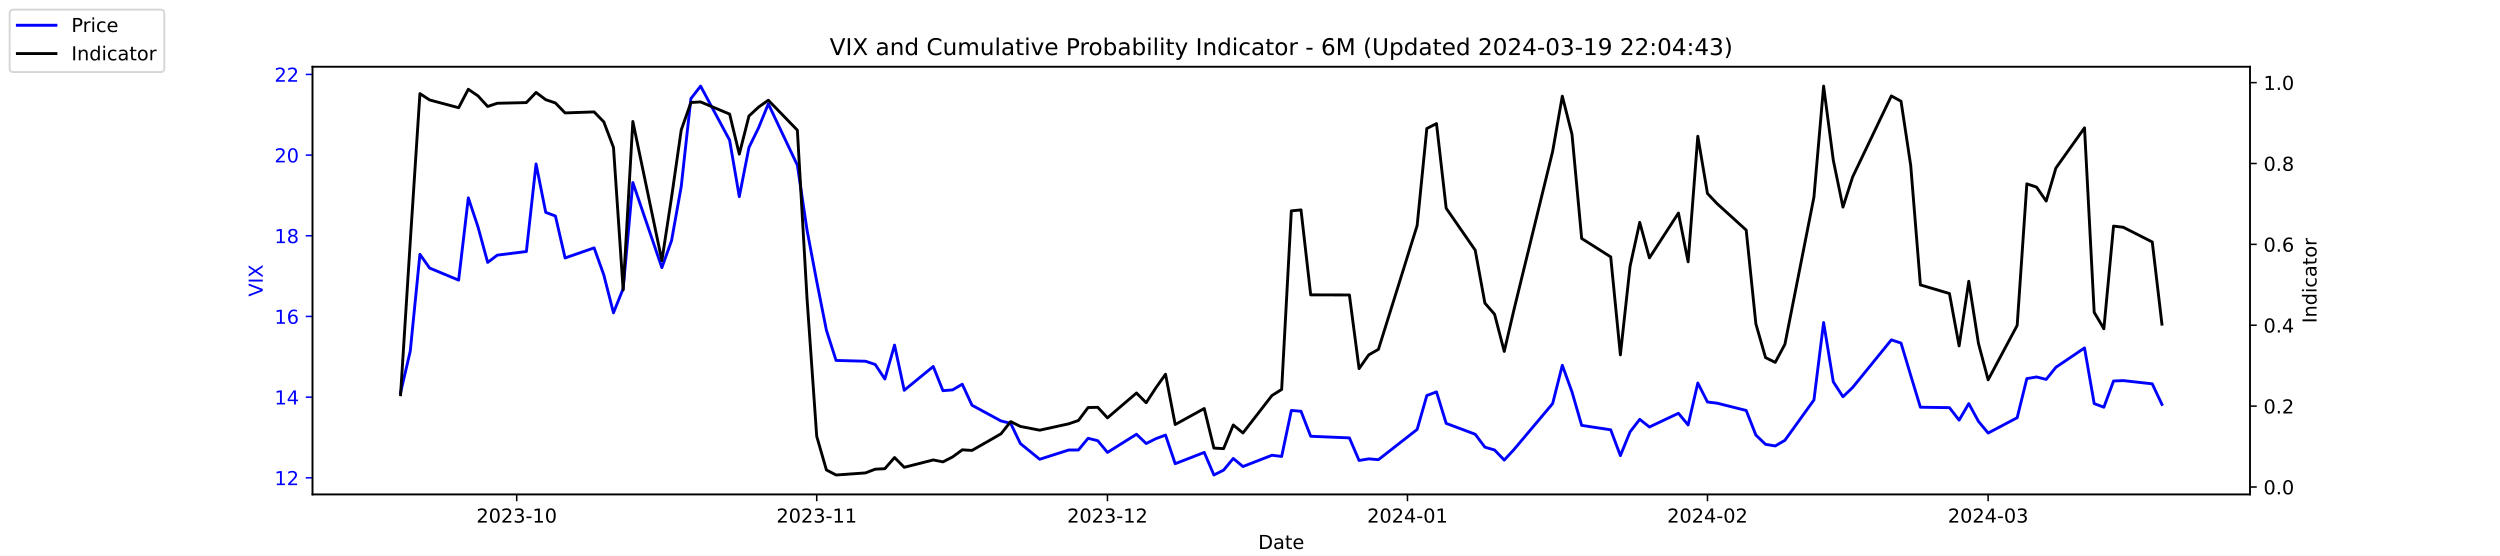
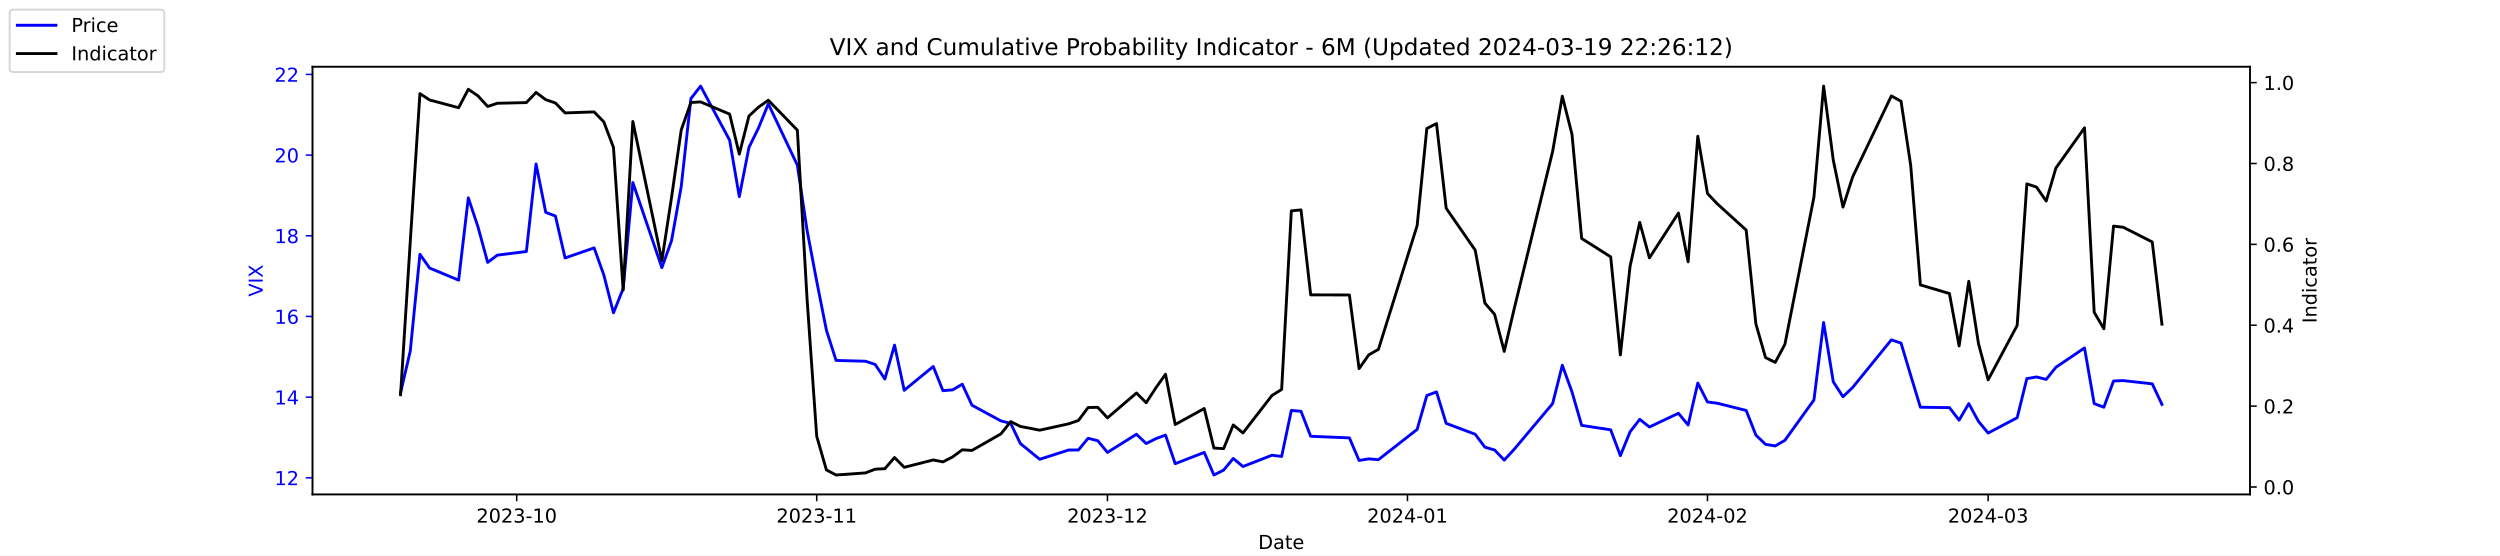
<svg xmlns="http://www.w3.org/2000/svg" xmlns:xlink="http://www.w3.org/1999/xlink" width="1296pt" height="288pt" viewBox="0 0 1296 288" version="1.1">
  <defs>
    <style type="text/css">*{stroke-linejoin: round; stroke-linecap: butt}</style>
  </defs>
  <g id="figure_1">
    <g id="patch_1">
      <path d="M 0 288  L 1296 288  L 1296 0  L 0 0  z " style="fill: #ffffff" />
    </g>
    <g id="axes_1">
      <g id="patch_2">
        <path d="M 162 256.32  L 1166.4 256.32  L 1166.4 34.56  L 162 34.56  z " style="fill: #ffffff" />
      </g>
      <g id="matplotlib.axis_1">
        <g id="xtick_1">
          <g id="line2d_1">
            <defs>
-               <path id="me8212ac6a0" d="M 0 0  L 0 3.5  " style="stroke: #000000; stroke-width: 0.8" />
+               <path id="me16d501b74" d="M 0 0  L 0 3.5  " style="stroke: #000000; stroke-width: 0.8" />
            </defs>
            <g>
-               <use xlink:href="#me8212ac6a0" x="267.858" y="256.32" style="stroke: #000000; stroke-width: 0.8" />
+               <use xlink:href="#me16d501b74" x="267.858" y="256.32" style="stroke: #000000; stroke-width: 0.8" />
            </g>
          </g>
          <g id="text_1">
            <g transform="translate(246.9669 270.9184) scale(0.1 -0.1)">
              <defs>
                <path id="DejaVuSans-32" d="M 1228 531  L 3431 531  L 3431 0  L 469 0  L 469 531  Q 828 903 1448 1529  Q 2069 2156 2228 2338  Q 2531 2678 2651 2914  Q 2772 3150 2772 3378  Q 2772 3750 2511 3984  Q 2250 4219 1831 4219  Q 1534 4219 1204 4116  Q 875 4013 500 3803  L 500 4441  Q 881 4594 1212 4672  Q 1544 4750 1819 4750  Q 2544 4750 2975 4387  Q 3406 4025 3406 3419  Q 3406 3131 3298 2873  Q 3191 2616 2906 2266  Q 2828 2175 2409 1742  Q 1991 1309 1228 531  z " transform="scale(0.015625)" />
                <path id="DejaVuSans-30" d="M 2034 4250  Q 1547 4250 1301 3770  Q 1056 3291 1056 2328  Q 1056 1369 1301 889  Q 1547 409 2034 409  Q 2525 409 2770 889  Q 3016 1369 3016 2328  Q 3016 3291 2770 3770  Q 2525 4250 2034 4250  z M 2034 4750  Q 2819 4750 3233 4129  Q 3647 3509 3647 2328  Q 3647 1150 3233 529  Q 2819 -91 2034 -91  Q 1250 -91 836 529  Q 422 1150 422 2328  Q 422 3509 836 4129  Q 1250 4750 2034 4750  z " transform="scale(0.015625)" />
                <path id="DejaVuSans-33" d="M 2597 2516  Q 3050 2419 3304 2112  Q 3559 1806 3559 1356  Q 3559 666 3084 287  Q 2609 -91 1734 -91  Q 1441 -91 1130 -33  Q 819 25 488 141  L 488 750  Q 750 597 1062 519  Q 1375 441 1716 441  Q 2309 441 2620 675  Q 2931 909 2931 1356  Q 2931 1769 2642 2001  Q 2353 2234 1838 2234  L 1294 2234  L 1294 2753  L 1863 2753  Q 2328 2753 2575 2939  Q 2822 3125 2822 3475  Q 2822 3834 2567 4026  Q 2313 4219 1838 4219  Q 1578 4219 1281 4162  Q 984 4106 628 3988  L 628 4550  Q 988 4650 1302 4700  Q 1616 4750 1894 4750  Q 2613 4750 3031 4423  Q 3450 4097 3450 3541  Q 3450 3153 3228 2886  Q 3006 2619 2597 2516  z " transform="scale(0.015625)" />
                <path id="DejaVuSans-2d" d="M 313 2009  L 1997 2009  L 1997 1497  L 313 1497  L 313 2009  z " transform="scale(0.015625)" />
                <path id="DejaVuSans-31" d="M 794 531  L 1825 531  L 1825 4091  L 703 3866  L 703 4441  L 1819 4666  L 2450 4666  L 2450 531  L 3481 531  L 3481 0  L 794 0  L 794 531  z " transform="scale(0.015625)" />
              </defs>
              <use xlink:href="#DejaVuSans-32" />
              <use xlink:href="#DejaVuSans-30" x="63.623" />
              <use xlink:href="#DejaVuSans-32" x="127.246" />
              <use xlink:href="#DejaVuSans-33" x="190.869" />
              <use xlink:href="#DejaVuSans-2d" x="254.492" />
              <use xlink:href="#DejaVuSans-31" x="290.576" />
              <use xlink:href="#DejaVuSans-30" x="354.199" />
            </g>
          </g>
        </g>
        <g id="xtick_2">
          <g id="line2d_2">
            <g>
-               <use xlink:href="#me8212ac6a0" x="423.385" y="256.32" style="stroke: #000000; stroke-width: 0.8" />
+               <use xlink:href="#me16d501b74" x="423.385" y="256.32" style="stroke: #000000; stroke-width: 0.8" />
            </g>
          </g>
          <g id="text_2">
            <g transform="translate(402.4934 270.9184) scale(0.1 -0.1)">
              <use xlink:href="#DejaVuSans-32" />
              <use xlink:href="#DejaVuSans-30" x="63.623" />
              <use xlink:href="#DejaVuSans-32" x="127.246" />
              <use xlink:href="#DejaVuSans-33" x="190.869" />
              <use xlink:href="#DejaVuSans-2d" x="254.492" />
              <use xlink:href="#DejaVuSans-31" x="290.576" />
              <use xlink:href="#DejaVuSans-31" x="354.199" />
            </g>
          </g>
        </g>
        <g id="xtick_3">
          <g id="line2d_3">
            <g>
-               <use xlink:href="#me8212ac6a0" x="574.103" y="256.32" style="stroke: #000000; stroke-width: 0.8" />
+               <use xlink:href="#me16d501b74" x="574.103" y="256.32" style="stroke: #000000; stroke-width: 0.8" />
            </g>
          </g>
          <g id="text_3">
            <g transform="translate(553.2119 270.9184) scale(0.1 -0.1)">
              <use xlink:href="#DejaVuSans-32" />
              <use xlink:href="#DejaVuSans-30" x="63.623" />
              <use xlink:href="#DejaVuSans-32" x="127.246" />
              <use xlink:href="#DejaVuSans-33" x="190.869" />
              <use xlink:href="#DejaVuSans-2d" x="254.492" />
              <use xlink:href="#DejaVuSans-31" x="290.576" />
              <use xlink:href="#DejaVuSans-32" x="354.199" />
            </g>
          </g>
        </g>
        <g id="xtick_4">
          <g id="line2d_4">
            <g>
-               <use xlink:href="#me8212ac6a0" x="729.63" y="256.32" style="stroke: #000000; stroke-width: 0.8" />
+               <use xlink:href="#me16d501b74" x="729.63" y="256.32" style="stroke: #000000; stroke-width: 0.8" />
            </g>
          </g>
          <g id="text_4">
            <g transform="translate(708.7384 270.9184) scale(0.1 -0.1)">
              <defs>
                <path id="DejaVuSans-34" d="M 2419 4116  L 825 1625  L 2419 1625  L 2419 4116  z M 2253 4666  L 3047 4666  L 3047 1625  L 3713 1625  L 3713 1100  L 3047 1100  L 3047 0  L 2419 0  L 2419 1100  L 313 1100  L 313 1709  L 2253 4666  z " transform="scale(0.015625)" />
              </defs>
              <use xlink:href="#DejaVuSans-32" />
              <use xlink:href="#DejaVuSans-30" x="63.623" />
              <use xlink:href="#DejaVuSans-32" x="127.246" />
              <use xlink:href="#DejaVuSans-34" x="190.869" />
              <use xlink:href="#DejaVuSans-2d" x="254.492" />
              <use xlink:href="#DejaVuSans-30" x="290.576" />
              <use xlink:href="#DejaVuSans-31" x="354.199" />
            </g>
          </g>
        </g>
        <g id="xtick_5">
          <g id="line2d_5">
            <g>
-               <use xlink:href="#me8212ac6a0" x="885.156" y="256.32" style="stroke: #000000; stroke-width: 0.8" />
+               <use xlink:href="#me16d501b74" x="885.156" y="256.32" style="stroke: #000000; stroke-width: 0.8" />
            </g>
          </g>
          <g id="text_5">
            <g transform="translate(864.2649 270.9184) scale(0.1 -0.1)">
              <use xlink:href="#DejaVuSans-32" />
              <use xlink:href="#DejaVuSans-30" x="63.623" />
              <use xlink:href="#DejaVuSans-32" x="127.246" />
              <use xlink:href="#DejaVuSans-34" x="190.869" />
              <use xlink:href="#DejaVuSans-2d" x="254.492" />
              <use xlink:href="#DejaVuSans-30" x="290.576" />
              <use xlink:href="#DejaVuSans-32" x="354.199" />
            </g>
          </g>
        </g>
        <g id="xtick_6">
          <g id="line2d_6">
            <g>
-               <use xlink:href="#me8212ac6a0" x="1030.649" y="256.32" style="stroke: #000000; stroke-width: 0.8" />
+               <use xlink:href="#me16d501b74" x="1030.649" y="256.32" style="stroke: #000000; stroke-width: 0.8" />
            </g>
          </g>
          <g id="text_6">
            <g transform="translate(1009.757 270.9184) scale(0.1 -0.1)">
              <use xlink:href="#DejaVuSans-32" />
              <use xlink:href="#DejaVuSans-30" x="63.623" />
              <use xlink:href="#DejaVuSans-32" x="127.246" />
              <use xlink:href="#DejaVuSans-34" x="190.869" />
              <use xlink:href="#DejaVuSans-2d" x="254.492" />
              <use xlink:href="#DejaVuSans-30" x="290.576" />
              <use xlink:href="#DejaVuSans-33" x="354.199" />
            </g>
          </g>
        </g>
        <g id="text_7">
          <g transform="translate(652.2492 284.5966) scale(0.1 -0.1)">
            <defs>
              <path id="DejaVuSans-44" d="M 1259 4147  L 1259 519  L 2022 519  Q 2988 519 3436 956  Q 3884 1394 3884 2338  Q 3884 3275 3436 3711  Q 2988 4147 2022 4147  L 1259 4147  z M 628 4666  L 1925 4666  Q 3281 4666 3915 4102  Q 4550 3538 4550 2338  Q 4550 1131 3912 565  Q 3275 0 1925 0  L 628 0  L 628 4666  z " transform="scale(0.015625)" />
              <path id="DejaVuSans-61" d="M 2194 1759  Q 1497 1759 1228 1600  Q 959 1441 959 1056  Q 959 750 1161 570  Q 1363 391 1709 391  Q 2188 391 2477 730  Q 2766 1069 2766 1631  L 2766 1759  L 2194 1759  z M 3341 1997  L 3341 0  L 2766 0  L 2766 531  Q 2569 213 2275 61  Q 1981 -91 1556 -91  Q 1019 -91 701 211  Q 384 513 384 1019  Q 384 1609 779 1909  Q 1175 2209 1959 2209  L 2766 2209  L 2766 2266  Q 2766 2663 2505 2880  Q 2244 3097 1772 3097  Q 1472 3097 1187 3025  Q 903 2953 641 2809  L 641 3341  Q 956 3463 1253 3523  Q 1550 3584 1831 3584  Q 2591 3584 2966 3190  Q 3341 2797 3341 1997  z " transform="scale(0.015625)" />
              <path id="DejaVuSans-74" d="M 1172 4494  L 1172 3500  L 2356 3500  L 2356 3053  L 1172 3053  L 1172 1153  Q 1172 725 1289 603  Q 1406 481 1766 481  L 2356 481  L 2356 0  L 1766 0  Q 1100 0 847 248  Q 594 497 594 1153  L 594 3053  L 172 3053  L 172 3500  L 594 3500  L 594 4494  L 1172 4494  z " transform="scale(0.015625)" />
              <path id="DejaVuSans-65" d="M 3597 1894  L 3597 1613  L 953 1613  Q 991 1019 1311 708  Q 1631 397 2203 397  Q 2534 397 2845 478  Q 3156 559 3463 722  L 3463 178  Q 3153 47 2828 -22  Q 2503 -91 2169 -91  Q 1331 -91 842 396  Q 353 884 353 1716  Q 353 2575 817 3079  Q 1281 3584 2069 3584  Q 2775 3584 3186 3129  Q 3597 2675 3597 1894  z M 3022 2063  Q 3016 2534 2758 2815  Q 2500 3097 2075 3097  Q 1594 3097 1305 2825  Q 1016 2553 972 2059  L 3022 2063  z " transform="scale(0.015625)" />
            </defs>
            <use xlink:href="#DejaVuSans-44" />
            <use xlink:href="#DejaVuSans-61" x="77.002" />
            <use xlink:href="#DejaVuSans-74" x="138.281" />
            <use xlink:href="#DejaVuSans-65" x="177.49" />
          </g>
        </g>
      </g>
      <g id="matplotlib.axis_2">
        <g id="ytick_1">
          <g id="line2d_7">
            <defs>
-               <path id="mee3dded780" d="M 0 0  L -3.5 0  " style="stroke: #0000ff; stroke-width: 0.8" />
+               <path id="me3846df8bc" d="M 0 0  L -3.5 0  " style="stroke: #0000ff; stroke-width: 0.8" />
            </defs>
            <g>
-               <use xlink:href="#mee3dded780" x="162" y="247.704" style="fill: #0000ff; stroke: #0000ff; stroke-width: 0.8" />
+               <use xlink:href="#me3846df8bc" x="162" y="247.704" style="fill: #0000ff; stroke: #0000ff; stroke-width: 0.8" />
            </g>
          </g>
          <g id="text_8">
            <g style="fill: #0000ff" transform="translate(142.275 251.5031) scale(0.1 -0.1)">
              <use xlink:href="#DejaVuSans-31" />
              <use xlink:href="#DejaVuSans-32" x="63.623" />
            </g>
          </g>
        </g>
        <g id="ytick_2">
          <g id="line2d_8">
            <g>
-               <use xlink:href="#mee3dded780" x="162" y="205.878" style="fill: #0000ff; stroke: #0000ff; stroke-width: 0.8" />
+               <use xlink:href="#me3846df8bc" x="162" y="205.878" style="fill: #0000ff; stroke: #0000ff; stroke-width: 0.8" />
            </g>
          </g>
          <g id="text_9">
            <g style="fill: #0000ff" transform="translate(142.275 209.6774) scale(0.1 -0.1)">
              <use xlink:href="#DejaVuSans-31" />
              <use xlink:href="#DejaVuSans-34" x="63.623" />
            </g>
          </g>
        </g>
        <g id="ytick_3">
          <g id="line2d_9">
            <g>
-               <use xlink:href="#mee3dded780" x="162" y="164.052" style="fill: #0000ff; stroke: #0000ff; stroke-width: 0.8" />
+               <use xlink:href="#me3846df8bc" x="162" y="164.052" style="fill: #0000ff; stroke: #0000ff; stroke-width: 0.8" />
            </g>
          </g>
          <g id="text_10">
            <g style="fill: #0000ff" transform="translate(142.275 167.8517) scale(0.1 -0.1)">
              <defs>
                <path id="DejaVuSans-36" d="M 2113 2584  Q 1688 2584 1439 2293  Q 1191 2003 1191 1497  Q 1191 994 1439 701  Q 1688 409 2113 409  Q 2538 409 2786 701  Q 3034 994 3034 1497  Q 3034 2003 2786 2293  Q 2538 2584 2113 2584  z M 3366 4563  L 3366 3988  Q 3128 4100 2886 4159  Q 2644 4219 2406 4219  Q 1781 4219 1451 3797  Q 1122 3375 1075 2522  Q 1259 2794 1537 2939  Q 1816 3084 2150 3084  Q 2853 3084 3261 2657  Q 3669 2231 3669 1497  Q 3669 778 3244 343  Q 2819 -91 2113 -91  Q 1303 -91 875 529  Q 447 1150 447 2328  Q 447 3434 972 4092  Q 1497 4750 2381 4750  Q 2619 4750 2861 4703  Q 3103 4656 3366 4563  z " transform="scale(0.015625)" />
              </defs>
              <use xlink:href="#DejaVuSans-31" />
              <use xlink:href="#DejaVuSans-36" x="63.623" />
            </g>
          </g>
        </g>
        <g id="ytick_4">
          <g id="line2d_10">
            <g>
-               <use xlink:href="#mee3dded780" x="162" y="122.227" style="fill: #0000ff; stroke: #0000ff; stroke-width: 0.8" />
+               <use xlink:href="#me3846df8bc" x="162" y="122.227" style="fill: #0000ff; stroke: #0000ff; stroke-width: 0.8" />
            </g>
          </g>
          <g id="text_11">
            <g style="fill: #0000ff" transform="translate(142.275 126.0259) scale(0.1 -0.1)">
              <defs>
                <path id="DejaVuSans-38" d="M 2034 2216  Q 1584 2216 1326 1975  Q 1069 1734 1069 1313  Q 1069 891 1326 650  Q 1584 409 2034 409  Q 2484 409 2743 651  Q 3003 894 3003 1313  Q 3003 1734 2745 1975  Q 2488 2216 2034 2216  z M 1403 2484  Q 997 2584 770 2862  Q 544 3141 544 3541  Q 544 4100 942 4425  Q 1341 4750 2034 4750  Q 2731 4750 3128 4425  Q 3525 4100 3525 3541  Q 3525 3141 3298 2862  Q 3072 2584 2669 2484  Q 3125 2378 3379 2068  Q 3634 1759 3634 1313  Q 3634 634 3220 271  Q 2806 -91 2034 -91  Q 1263 -91 848 271  Q 434 634 434 1313  Q 434 1759 690 2068  Q 947 2378 1403 2484  z M 1172 3481  Q 1172 3119 1398 2916  Q 1625 2713 2034 2713  Q 2441 2713 2670 2916  Q 2900 3119 2900 3481  Q 2900 3844 2670 4047  Q 2441 4250 2034 4250  Q 1625 4250 1398 4047  Q 1172 3844 1172 3481  z " transform="scale(0.015625)" />
              </defs>
              <use xlink:href="#DejaVuSans-31" />
              <use xlink:href="#DejaVuSans-38" x="63.623" />
            </g>
          </g>
        </g>
        <g id="ytick_5">
          <g id="line2d_11">
            <g>
-               <use xlink:href="#mee3dded780" x="162" y="80.401" style="fill: #0000ff; stroke: #0000ff; stroke-width: 0.8" />
+               <use xlink:href="#me3846df8bc" x="162" y="80.401" style="fill: #0000ff; stroke: #0000ff; stroke-width: 0.8" />
            </g>
          </g>
          <g id="text_12">
            <g style="fill: #0000ff" transform="translate(142.275 84.2002) scale(0.1 -0.1)">
              <use xlink:href="#DejaVuSans-32" />
              <use xlink:href="#DejaVuSans-30" x="63.623" />
            </g>
          </g>
        </g>
        <g id="ytick_6">
          <g id="line2d_12">
            <g>
-               <use xlink:href="#mee3dded780" x="162" y="38.575" style="fill: #0000ff; stroke: #0000ff; stroke-width: 0.8" />
+               <use xlink:href="#me3846df8bc" x="162" y="38.575" style="fill: #0000ff; stroke: #0000ff; stroke-width: 0.8" />
            </g>
          </g>
          <g id="text_13">
            <g style="fill: #0000ff" transform="translate(142.275 42.37447) scale(0.1 -0.1)">
              <use xlink:href="#DejaVuSans-32" />
              <use xlink:href="#DejaVuSans-32" x="63.623" />
            </g>
          </g>
        </g>
        <g id="text_14">
          <g style="fill: #0000ff" transform="translate(136.1953 153.7603) rotate(-90) scale(0.1 -0.1)">
            <defs>
              <path id="DejaVuSans-56" d="M 1831 0  L 50 4666  L 709 4666  L 2188 738  L 3669 4666  L 4325 4666  L 2547 0  L 1831 0  z " transform="scale(0.015625)" />
              <path id="DejaVuSans-49" d="M 628 4666  L 1259 4666  L 1259 0  L 628 0  L 628 4666  z " transform="scale(0.015625)" />
              <path id="DejaVuSans-58" d="M 403 4666  L 1081 4666  L 2241 2931  L 3406 4666  L 4084 4666  L 2584 2425  L 4184 0  L 3506 0  L 2194 1984  L 872 0  L 191 0  L 1856 2491  L 403 4666  z " transform="scale(0.015625)" />
            </defs>
            <use xlink:href="#DejaVuSans-56" />
            <use xlink:href="#DejaVuSans-49" x="68.408" />
            <use xlink:href="#DejaVuSans-58" x="97.9" />
          </g>
        </g>
      </g>
      <g id="line2d_13">
-         <path d="M 207.655 203.578  L 212.672 182.037  L 217.689 131.847  L 222.705 138.957  L 237.756 145.231  L 242.773 102.569  L 247.79 117.626  L 252.807 136.029  L 257.824 132.265  L 272.875 130.383  L 277.892 85.002  L 282.909 110.097  L 287.926 111.979  L 292.943 133.729  L 307.994 128.501  L 313.011 142.512  L 318.028 162.17  L 323.045 149.623  L 328.062 94.622  L 343.113 138.748  L 348.13 124.736  L 353.147 96.713  L 358.164 51.123  L 363.181 44.64  L 378.232 72.663  L 383.249 101.941  L 388.266 76.428  L 393.283 66.18  L 398.3 53.842  L 413.351 85.629  L 418.368 119.299  L 423.385 145.858  L 428.402 171.163  L 433.419 186.847  L 448.679 187.266  L 453.696 188.939  L 458.713 196.467  L 463.73 178.901  L 468.747 202.323  L 483.798 189.984  L 488.815 202.532  L 493.832 202.114  L 498.849 199.186  L 503.866 210.061  L 518.917 218.217  L 523.934 219.472  L 528.951 229.928  L 538.984 238.084  L 554.035 233.274  L 559.052 233.274  L 564.069 227.209  L 569.086 228.464  L 574.103 234.529  L 589.154 225.118  L 594.171 229.928  L 599.188 227.418  L 604.205 225.536  L 609.222 240.384  L 624.273 234.529  L 629.29 246.24  L 634.307 243.73  L 639.324 237.666  L 644.341 241.848  L 659.392 235.993  L 664.409 236.62  L 669.426 212.779  L 674.443 213.198  L 679.46 226.164  L 699.528 227  L 704.545 238.711  L 709.562 237.875  L 714.579 238.293  L 734.647 222.608  L 739.664 205.042  L 744.681 203.159  L 749.698 219.472  L 764.749 225.118  L 769.766 231.81  L 774.783 233.274  L 779.8 238.502  L 784.817 233.065  L 804.885 209.224  L 809.902 189.357  L 814.919 203.159  L 819.936 220.517  L 834.986 222.818  L 840.003 236.202  L 845.02 223.863  L 850.037 217.38  L 855.054 221.354  L 870.105 214.243  L 875.122 220.308  L 880.139 198.559  L 885.156 208.388  L 890.173 209.015  L 905.224 212.779  L 910.241 225.536  L 915.258 230.346  L 920.275 231.183  L 925.292 228.255  L 940.343 207.342  L 945.36 167.189  L 950.377 197.931  L 955.394 205.669  L 960.411 200.859  L 980.479 176.182  L 985.496 177.855  L 990.513 194.585  L 995.53 211.106  L 1010.581 211.316  L 1015.598 217.798  L 1020.615 209.224  L 1025.632 218.426  L 1030.649 224.491  L 1045.7 216.544  L 1050.717 196.258  L 1055.734 195.422  L 1060.751 196.677  L 1065.768 190.403  L 1080.61 180.364  L 1085.627 209.224  L 1090.644 211.106  L 1095.661 197.513  L 1100.678 197.304  L 1115.728 198.977  L 1120.745 209.642  " clip-path="url(#p59a1077f06)" style="fill: none; stroke: #0000ff; stroke-width: 1.5; stroke-linecap: square" />
+         <path d="M 207.655 203.578  L 212.672 182.037  L 217.689 131.847  L 222.705 138.957  L 237.756 145.231  L 242.773 102.569  L 247.79 117.626  L 252.807 136.029  L 257.824 132.265  L 272.875 130.383  L 277.892 85.002  L 282.909 110.097  L 287.926 111.979  L 292.943 133.729  L 307.994 128.501  L 313.011 142.512  L 318.028 162.17  L 323.045 149.623  L 328.062 94.622  L 343.113 138.748  L 348.13 124.736  L 353.147 96.713  L 358.164 51.123  L 363.181 44.64  L 378.232 72.663  L 383.249 101.941  L 388.266 76.428  L 393.283 66.18  L 398.3 53.842  L 413.351 85.629  L 418.368 119.299  L 423.385 145.858  L 428.402 171.163  L 433.419 186.847  L 448.679 187.266  L 453.696 188.939  L 458.713 196.467  L 463.73 178.901  L 468.747 202.323  L 483.798 189.984  L 488.815 202.532  L 493.832 202.114  L 498.849 199.186  L 503.866 210.061  L 518.917 218.217  L 523.934 219.472  L 528.951 229.928  L 538.984 238.084  L 554.035 233.274  L 559.052 233.274  L 564.069 227.209  L 569.086 228.464  L 574.103 234.529  L 589.154 225.118  L 594.171 229.928  L 599.188 227.418  L 604.205 225.536  L 609.222 240.384  L 624.273 234.529  L 629.29 246.24  L 634.307 243.73  L 639.324 237.666  L 644.341 241.848  L 659.392 235.993  L 664.409 236.62  L 669.426 212.779  L 674.443 213.198  L 679.46 226.164  L 699.528 227  L 704.545 238.711  L 709.562 237.875  L 714.579 238.293  L 734.647 222.608  L 739.664 205.042  L 744.681 203.159  L 749.698 219.472  L 764.749 225.118  L 769.766 231.81  L 774.783 233.274  L 779.8 238.502  L 784.817 233.065  L 804.885 209.224  L 809.902 189.357  L 814.919 203.159  L 819.936 220.517  L 834.986 222.818  L 840.003 236.202  L 845.02 223.863  L 850.037 217.38  L 855.054 221.354  L 870.105 214.243  L 875.122 220.308  L 880.139 198.559  L 885.156 208.388  L 890.173 209.015  L 905.224 212.779  L 910.241 225.536  L 915.258 230.346  L 920.275 231.183  L 925.292 228.255  L 940.343 207.342  L 945.36 167.189  L 950.377 197.931  L 955.394 205.669  L 960.411 200.859  L 980.479 176.182  L 985.496 177.855  L 990.513 194.585  L 995.53 211.106  L 1010.581 211.316  L 1015.598 217.798  L 1020.615 209.224  L 1025.632 218.426  L 1030.649 224.491  L 1045.7 216.544  L 1050.717 196.258  L 1055.734 195.422  L 1060.751 196.677  L 1065.768 190.403  L 1080.61 180.364  L 1085.627 209.224  L 1090.644 211.106  L 1095.661 197.513  L 1100.678 197.304  L 1115.728 198.977  L 1120.745 209.642  " clip-path="url(#pb78bd0df48)" style="fill: none; stroke: #0000ff; stroke-width: 1.5; stroke-linecap: square" />
      </g>
      <g id="patch_3">
        <path d="M 162 256.32  L 162 34.56  " style="fill: none; stroke: #000000; stroke-width: 0.8; stroke-linejoin: miter; stroke-linecap: square" />
      </g>
      <g id="patch_4">
        <path d="M 1166.4 256.32  L 1166.4 34.56  " style="fill: none; stroke: #000000; stroke-width: 0.8; stroke-linejoin: miter; stroke-linecap: square" />
      </g>
      <g id="patch_5">
        <path d="M 162 256.32  L 1166.4 256.32  " style="fill: none; stroke: #000000; stroke-width: 0.8; stroke-linejoin: miter; stroke-linecap: square" />
      </g>
      <g id="patch_6">
        <path d="M 162 34.56  L 1166.4 34.56  " style="fill: none; stroke: #000000; stroke-width: 0.8; stroke-linejoin: miter; stroke-linecap: square" />
      </g>
    </g>
    <g id="axes_2">
      <g id="matplotlib.axis_3">
        <g id="ytick_7">
          <g id="line2d_14">
            <defs>
-               <path id="m4460fec27b" d="M 0 0  L 3.5 0  " style="stroke: #000000; stroke-width: 0.8" />
+               <path id="m656c4eea8c" d="M 0 0  L 3.5 0  " style="stroke: #000000; stroke-width: 0.8" />
            </defs>
            <g>
-               <use xlink:href="#m4460fec27b" x="1166.4" y="252.461" style="stroke: #000000; stroke-width: 0.8" />
+               <use xlink:href="#m656c4eea8c" x="1166.4" y="252.461" style="stroke: #000000; stroke-width: 0.8" />
            </g>
          </g>
          <g id="text_15">
            <g transform="translate(1173.4 256.2606) scale(0.1 -0.1)">
              <defs>
                <path id="DejaVuSans-2e" d="M 684 794  L 1344 794  L 1344 0  L 684 0  L 684 794  z " transform="scale(0.015625)" />
              </defs>
              <use xlink:href="#DejaVuSans-30" />
              <use xlink:href="#DejaVuSans-2e" x="63.623" />
              <use xlink:href="#DejaVuSans-30" x="95.41" />
            </g>
          </g>
        </g>
        <g id="ytick_8">
          <g id="line2d_15">
            <g>
-               <use xlink:href="#m4460fec27b" x="1166.4" y="210.535" style="stroke: #000000; stroke-width: 0.8" />
+               <use xlink:href="#m656c4eea8c" x="1166.4" y="210.535" style="stroke: #000000; stroke-width: 0.8" />
            </g>
          </g>
          <g id="text_16">
            <g transform="translate(1173.4 214.3337) scale(0.1 -0.1)">
              <use xlink:href="#DejaVuSans-30" />
              <use xlink:href="#DejaVuSans-2e" x="63.623" />
              <use xlink:href="#DejaVuSans-32" x="95.41" />
            </g>
          </g>
        </g>
        <g id="ytick_9">
          <g id="line2d_16">
            <g>
-               <use xlink:href="#m4460fec27b" x="1166.4" y="168.608" style="stroke: #000000; stroke-width: 0.8" />
+               <use xlink:href="#m656c4eea8c" x="1166.4" y="168.608" style="stroke: #000000; stroke-width: 0.8" />
            </g>
          </g>
          <g id="text_17">
            <g transform="translate(1173.4 172.4068) scale(0.1 -0.1)">
              <use xlink:href="#DejaVuSans-30" />
              <use xlink:href="#DejaVuSans-2e" x="63.623" />
              <use xlink:href="#DejaVuSans-34" x="95.41" />
            </g>
          </g>
        </g>
        <g id="ytick_10">
          <g id="line2d_17">
            <g>
-               <use xlink:href="#m4460fec27b" x="1166.4" y="126.681" style="stroke: #000000; stroke-width: 0.8" />
+               <use xlink:href="#m656c4eea8c" x="1166.4" y="126.681" style="stroke: #000000; stroke-width: 0.8" />
            </g>
          </g>
          <g id="text_18">
            <g transform="translate(1173.4 130.4799) scale(0.1 -0.1)">
              <use xlink:href="#DejaVuSans-30" />
              <use xlink:href="#DejaVuSans-2e" x="63.623" />
              <use xlink:href="#DejaVuSans-36" x="95.41" />
            </g>
          </g>
        </g>
        <g id="ytick_11">
          <g id="line2d_18">
            <g>
-               <use xlink:href="#m4460fec27b" x="1166.4" y="84.754" style="stroke: #000000; stroke-width: 0.8" />
+               <use xlink:href="#m656c4eea8c" x="1166.4" y="84.754" style="stroke: #000000; stroke-width: 0.8" />
            </g>
          </g>
          <g id="text_19">
            <g transform="translate(1173.4 88.55298) scale(0.1 -0.1)">
              <use xlink:href="#DejaVuSans-30" />
              <use xlink:href="#DejaVuSans-2e" x="63.623" />
              <use xlink:href="#DejaVuSans-38" x="95.41" />
            </g>
          </g>
        </g>
        <g id="ytick_12">
          <g id="line2d_19">
            <g>
-               <use xlink:href="#m4460fec27b" x="1166.4" y="42.827" style="stroke: #000000; stroke-width: 0.8" />
+               <use xlink:href="#m656c4eea8c" x="1166.4" y="42.827" style="stroke: #000000; stroke-width: 0.8" />
            </g>
          </g>
          <g id="text_20">
            <g transform="translate(1173.4 46.62607) scale(0.1 -0.1)">
              <use xlink:href="#DejaVuSans-31" />
              <use xlink:href="#DejaVuSans-2e" x="63.623" />
              <use xlink:href="#DejaVuSans-30" x="95.41" />
            </g>
          </g>
        </g>
        <g id="text_21">
          <g transform="translate(1200.902 167.5353) rotate(-90) scale(0.1 -0.1)">
            <defs>
              <path id="DejaVuSans-6e" d="M 3513 2113  L 3513 0  L 2938 0  L 2938 2094  Q 2938 2591 2744 2837  Q 2550 3084 2163 3084  Q 1697 3084 1428 2787  Q 1159 2491 1159 1978  L 1159 0  L 581 0  L 581 3500  L 1159 3500  L 1159 2956  Q 1366 3272 1645 3428  Q 1925 3584 2291 3584  Q 2894 3584 3203 3211  Q 3513 2838 3513 2113  z " transform="scale(0.015625)" />
              <path id="DejaVuSans-64" d="M 2906 2969  L 2906 4863  L 3481 4863  L 3481 0  L 2906 0  L 2906 525  Q 2725 213 2448 61  Q 2172 -91 1784 -91  Q 1150 -91 751 415  Q 353 922 353 1747  Q 353 2572 751 3078  Q 1150 3584 1784 3584  Q 2172 3584 2448 3432  Q 2725 3281 2906 2969  z M 947 1747  Q 947 1113 1208 752  Q 1469 391 1925 391  Q 2381 391 2643 752  Q 2906 1113 2906 1747  Q 2906 2381 2643 2742  Q 2381 3103 1925 3103  Q 1469 3103 1208 2742  Q 947 2381 947 1747  z " transform="scale(0.015625)" />
              <path id="DejaVuSans-69" d="M 603 3500  L 1178 3500  L 1178 0  L 603 0  L 603 3500  z M 603 4863  L 1178 4863  L 1178 4134  L 603 4134  L 603 4863  z " transform="scale(0.015625)" />
              <path id="DejaVuSans-63" d="M 3122 3366  L 3122 2828  Q 2878 2963 2633 3030  Q 2388 3097 2138 3097  Q 1578 3097 1268 2742  Q 959 2388 959 1747  Q 959 1106 1268 751  Q 1578 397 2138 397  Q 2388 397 2633 464  Q 2878 531 3122 666  L 3122 134  Q 2881 22 2623 -34  Q 2366 -91 2075 -91  Q 1284 -91 818 406  Q 353 903 353 1747  Q 353 2603 823 3093  Q 1294 3584 2113 3584  Q 2378 3584 2631 3529  Q 2884 3475 3122 3366  z " transform="scale(0.015625)" />
              <path id="DejaVuSans-6f" d="M 1959 3097  Q 1497 3097 1228 2736  Q 959 2375 959 1747  Q 959 1119 1226 758  Q 1494 397 1959 397  Q 2419 397 2687 759  Q 2956 1122 2956 1747  Q 2956 2369 2687 2733  Q 2419 3097 1959 3097  z M 1959 3584  Q 2709 3584 3137 3096  Q 3566 2609 3566 1747  Q 3566 888 3137 398  Q 2709 -91 1959 -91  Q 1206 -91 779 398  Q 353 888 353 1747  Q 353 2609 779 3096  Q 1206 3584 1959 3584  z " transform="scale(0.015625)" />
              <path id="DejaVuSans-72" d="M 2631 2963  Q 2534 3019 2420 3045  Q 2306 3072 2169 3072  Q 1681 3072 1420 2755  Q 1159 2438 1159 1844  L 1159 0  L 581 0  L 581 3500  L 1159 3500  L 1159 2956  Q 1341 3275 1631 3429  Q 1922 3584 2338 3584  Q 2397 3584 2469 3576  Q 2541 3569 2628 3553  L 2631 2963  z " transform="scale(0.015625)" />
            </defs>
            <use xlink:href="#DejaVuSans-49" />
            <use xlink:href="#DejaVuSans-6e" x="29.492" />
            <use xlink:href="#DejaVuSans-64" x="92.871" />
            <use xlink:href="#DejaVuSans-69" x="156.348" />
            <use xlink:href="#DejaVuSans-63" x="184.131" />
            <use xlink:href="#DejaVuSans-61" x="239.111" />
            <use xlink:href="#DejaVuSans-74" x="300.391" />
            <use xlink:href="#DejaVuSans-6f" x="339.6" />
            <use xlink:href="#DejaVuSans-72" x="400.781" />
          </g>
        </g>
      </g>
      <g id="line2d_20">
-         <path d="M 207.655 204.637  L 212.672 125.36  L 217.689 48.523  L 222.705 51.818  L 237.756 55.84  L 242.773 46.27  L 247.79 49.714  L 252.807 55.196  L 257.824 53.533  L 272.875 53.183  L 277.892 47.919  L 282.909 51.676  L 287.926 53.378  L 292.943 58.536  L 307.994 58.014  L 313.011 63.187  L 318.028 76.444  L 323.045 150.306  L 328.062 62.975  L 343.113 135.12  L 348.13 102.306  L 353.147 67.397  L 358.164 53.146  L 363.181 52.833  L 378.232 59.145  L 383.249 79.898  L 388.266 60.134  L 393.283 55.494  L 398.3 51.97  L 413.351 67.473  L 418.368 154.832  L 423.385 226.181  L 428.402 243.614  L 433.419 246.24  L 448.679 245.155  L 453.696 243.23  L 458.713 242.964  L 463.73 237.183  L 468.747 242.25  L 483.798 238.435  L 488.815 239.446  L 493.832 236.871  L 498.849 233.181  L 503.866 233.507  L 518.917 224.892  L 523.934 218.558  L 528.951 221.057  L 538.984 223.009  L 554.035 219.7  L 559.052 217.982  L 564.069 211.268  L 569.086 211.153  L 574.103 216.619  L 589.154 203.731  L 594.171 208.779  L 599.188 201.073  L 604.205 194.005  L 609.222 220.075  L 624.273 211.773  L 629.29 232.27  L 634.307 232.576  L 639.324 220.306  L 644.341 224.445  L 659.392 205.016  L 664.409 201.89  L 669.426 109.314  L 674.443 108.817  L 679.46 152.854  L 699.528 152.91  L 704.545 191.088  L 709.562 183.971  L 714.579 181.099  L 734.647 116.924  L 739.664 66.625  L 744.681 64.069  L 749.698 107.95  L 764.749 129.692  L 769.766 157.129  L 774.783 162.918  L 779.8 182.173  L 784.817 160.638  L 804.885 78.509  L 809.902 49.855  L 814.919 69.641  L 819.936 123.62  L 834.986 133.166  L 840.003 183.971  L 845.02 138.075  L 850.037 115.269  L 855.054 133.687  L 870.105 110.438  L 875.122 135.725  L 880.139 70.632  L 885.156 100.32  L 890.173 105.601  L 905.224 119.275  L 910.241 167.88  L 915.258 185.376  L 920.275 187.855  L 925.292 178.494  L 940.343 102.174  L 945.36 44.64  L 950.377 83.051  L 955.394 107.357  L 960.411 91.715  L 980.479 49.731  L 985.496 52.489  L 990.513 85.756  L 995.53 147.7  L 1010.581 152.158  L 1015.598 179.324  L 1020.615 145.833  L 1025.632 178.052  L 1030.649 196.907  L 1045.7 168.687  L 1050.717 95.313  L 1055.734 96.993  L 1060.751 104.224  L 1065.768 87.118  L 1080.61 66.278  L 1085.627 161.903  L 1090.644 170.437  L 1095.661 117.21  L 1100.678 117.809  L 1115.728 125.441  L 1120.745 168.039  " clip-path="url(#p59a1077f06)" style="fill: none; stroke: #000000; stroke-width: 1.5; stroke-linecap: square" />
+         <path d="M 207.655 204.637  L 212.672 125.36  L 217.689 48.523  L 222.705 51.818  L 237.756 55.84  L 242.773 46.27  L 247.79 49.714  L 252.807 55.196  L 257.824 53.533  L 272.875 53.183  L 277.892 47.919  L 282.909 51.676  L 287.926 53.378  L 292.943 58.536  L 307.994 58.014  L 313.011 63.187  L 318.028 76.444  L 323.045 150.306  L 328.062 62.975  L 343.113 135.12  L 348.13 102.306  L 353.147 67.397  L 358.164 53.146  L 363.181 52.833  L 378.232 59.145  L 383.249 79.898  L 388.266 60.134  L 393.283 55.494  L 398.3 51.97  L 413.351 67.473  L 418.368 154.832  L 423.385 226.181  L 428.402 243.614  L 433.419 246.24  L 448.679 245.155  L 453.696 243.23  L 458.713 242.964  L 463.73 237.183  L 468.747 242.25  L 483.798 238.435  L 488.815 239.446  L 493.832 236.871  L 498.849 233.181  L 503.866 233.507  L 518.917 224.892  L 523.934 218.558  L 528.951 221.057  L 538.984 223.009  L 554.035 219.7  L 559.052 217.982  L 564.069 211.268  L 569.086 211.153  L 574.103 216.619  L 589.154 203.731  L 594.171 208.779  L 599.188 201.073  L 604.205 194.005  L 609.222 220.075  L 624.273 211.773  L 629.29 232.27  L 634.307 232.576  L 639.324 220.306  L 644.341 224.445  L 659.392 205.016  L 664.409 201.89  L 669.426 109.314  L 674.443 108.817  L 679.46 152.854  L 699.528 152.91  L 704.545 191.088  L 709.562 183.971  L 714.579 181.099  L 734.647 116.924  L 739.664 66.625  L 744.681 64.069  L 749.698 107.95  L 764.749 129.692  L 769.766 157.129  L 774.783 162.918  L 779.8 182.173  L 784.817 160.638  L 804.885 78.509  L 809.902 49.855  L 814.919 69.641  L 819.936 123.62  L 834.986 133.166  L 840.003 183.971  L 845.02 138.075  L 850.037 115.269  L 855.054 133.687  L 870.105 110.438  L 875.122 135.725  L 880.139 70.632  L 885.156 100.32  L 890.173 105.601  L 905.224 119.275  L 910.241 167.88  L 915.258 185.376  L 920.275 187.855  L 925.292 178.494  L 940.343 102.174  L 945.36 44.64  L 950.377 83.051  L 955.394 107.357  L 960.411 91.715  L 980.479 49.731  L 985.496 52.489  L 990.513 85.756  L 995.53 147.7  L 1010.581 152.158  L 1015.598 179.324  L 1020.615 145.833  L 1025.632 178.052  L 1030.649 196.907  L 1045.7 168.687  L 1050.717 95.313  L 1055.734 96.993  L 1060.751 104.224  L 1065.768 87.118  L 1080.61 66.278  L 1085.627 161.903  L 1090.644 170.437  L 1095.661 117.21  L 1100.678 117.809  L 1115.728 125.441  L 1120.745 168.039  " clip-path="url(#pb78bd0df48)" style="fill: none; stroke: #000000; stroke-width: 1.5; stroke-linecap: square" />
      </g>
      <g id="patch_7">
        <path d="M 162 256.32  L 162 34.56  " style="fill: none; stroke: #000000; stroke-width: 0.8; stroke-linejoin: miter; stroke-linecap: square" />
      </g>
      <g id="patch_8">
        <path d="M 1166.4 256.32  L 1166.4 34.56  " style="fill: none; stroke: #000000; stroke-width: 0.8; stroke-linejoin: miter; stroke-linecap: square" />
      </g>
      <g id="patch_9">
        <path d="M 162 256.32  L 1166.4 256.32  " style="fill: none; stroke: #000000; stroke-width: 0.8; stroke-linejoin: miter; stroke-linecap: square" />
      </g>
      <g id="patch_10">
        <path d="M 162 34.56  L 1166.4 34.56  " style="fill: none; stroke: #000000; stroke-width: 0.8; stroke-linejoin: miter; stroke-linecap: square" />
      </g>
      <g id="text_22">
        <g transform="translate(430.0941 28.56) scale(0.12 -0.12)">
          <defs>
            <path id="DejaVuSans-20" transform="scale(0.015625)" />
            <path id="DejaVuSans-43" d="M 4122 4306  L 4122 3641  Q 3803 3938 3442 4084  Q 3081 4231 2675 4231  Q 1875 4231 1450 3742  Q 1025 3253 1025 2328  Q 1025 1406 1450 917  Q 1875 428 2675 428  Q 3081 428 3442 575  Q 3803 722 4122 1019  L 4122 359  Q 3791 134 3420 21  Q 3050 -91 2638 -91  Q 1578 -91 968 557  Q 359 1206 359 2328  Q 359 3453 968 4101  Q 1578 4750 2638 4750  Q 3056 4750 3426 4639  Q 3797 4528 4122 4306  z " transform="scale(0.015625)" />
            <path id="DejaVuSans-75" d="M 544 1381  L 544 3500  L 1119 3500  L 1119 1403  Q 1119 906 1312 657  Q 1506 409 1894 409  Q 2359 409 2629 706  Q 2900 1003 2900 1516  L 2900 3500  L 3475 3500  L 3475 0  L 2900 0  L 2900 538  Q 2691 219 2414 64  Q 2138 -91 1772 -91  Q 1169 -91 856 284  Q 544 659 544 1381  z M 1991 3584  L 1991 3584  z " transform="scale(0.015625)" />
            <path id="DejaVuSans-6d" d="M 3328 2828  Q 3544 3216 3844 3400  Q 4144 3584 4550 3584  Q 5097 3584 5394 3201  Q 5691 2819 5691 2113  L 5691 0  L 5113 0  L 5113 2094  Q 5113 2597 4934 2840  Q 4756 3084 4391 3084  Q 3944 3084 3684 2787  Q 3425 2491 3425 1978  L 3425 0  L 2847 0  L 2847 2094  Q 2847 2600 2669 2842  Q 2491 3084 2119 3084  Q 1678 3084 1418 2786  Q 1159 2488 1159 1978  L 1159 0  L 581 0  L 581 3500  L 1159 3500  L 1159 2956  Q 1356 3278 1631 3431  Q 1906 3584 2284 3584  Q 2666 3584 2933 3390  Q 3200 3197 3328 2828  z " transform="scale(0.015625)" />
            <path id="DejaVuSans-6c" d="M 603 4863  L 1178 4863  L 1178 0  L 603 0  L 603 4863  z " transform="scale(0.015625)" />
            <path id="DejaVuSans-76" d="M 191 3500  L 800 3500  L 1894 563  L 2988 3500  L 3597 3500  L 2284 0  L 1503 0  L 191 3500  z " transform="scale(0.015625)" />
            <path id="DejaVuSans-50" d="M 1259 4147  L 1259 2394  L 2053 2394  Q 2494 2394 2734 2622  Q 2975 2850 2975 3272  Q 2975 3691 2734 3919  Q 2494 4147 2053 4147  L 1259 4147  z M 628 4666  L 2053 4666  Q 2838 4666 3239 4311  Q 3641 3956 3641 3272  Q 3641 2581 3239 2228  Q 2838 1875 2053 1875  L 1259 1875  L 1259 0  L 628 0  L 628 4666  z " transform="scale(0.015625)" />
            <path id="DejaVuSans-62" d="M 3116 1747  Q 3116 2381 2855 2742  Q 2594 3103 2138 3103  Q 1681 3103 1420 2742  Q 1159 2381 1159 1747  Q 1159 1113 1420 752  Q 1681 391 2138 391  Q 2594 391 2855 752  Q 3116 1113 3116 1747  z M 1159 2969  Q 1341 3281 1617 3432  Q 1894 3584 2278 3584  Q 2916 3584 3314 3078  Q 3713 2572 3713 1747  Q 3713 922 3314 415  Q 2916 -91 2278 -91  Q 1894 -91 1617 61  Q 1341 213 1159 525  L 1159 0  L 581 0  L 581 4863  L 1159 4863  L 1159 2969  z " transform="scale(0.015625)" />
            <path id="DejaVuSans-79" d="M 2059 -325  Q 1816 -950 1584 -1140  Q 1353 -1331 966 -1331  L 506 -1331  L 506 -850  L 844 -850  Q 1081 -850 1212 -737  Q 1344 -625 1503 -206  L 1606 56  L 191 3500  L 800 3500  L 1894 763  L 2988 3500  L 3597 3500  L 2059 -325  z " transform="scale(0.015625)" />
            <path id="DejaVuSans-4d" d="M 628 4666  L 1569 4666  L 2759 1491  L 3956 4666  L 4897 4666  L 4897 0  L 4281 0  L 4281 4097  L 3078 897  L 2444 897  L 1241 4097  L 1241 0  L 628 0  L 628 4666  z " transform="scale(0.015625)" />
            <path id="DejaVuSans-28" d="M 1984 4856  Q 1566 4138 1362 3434  Q 1159 2731 1159 2009  Q 1159 1288 1364 580  Q 1569 -128 1984 -844  L 1484 -844  Q 1016 -109 783 600  Q 550 1309 550 2009  Q 550 2706 781 3412  Q 1013 4119 1484 4856  L 1984 4856  z " transform="scale(0.015625)" />
            <path id="DejaVuSans-55" d="M 556 4666  L 1191 4666  L 1191 1831  Q 1191 1081 1462 751  Q 1734 422 2344 422  Q 2950 422 3222 751  Q 3494 1081 3494 1831  L 3494 4666  L 4128 4666  L 4128 1753  Q 4128 841 3676 375  Q 3225 -91 2344 -91  Q 1459 -91 1007 375  Q 556 841 556 1753  L 556 4666  z " transform="scale(0.015625)" />
            <path id="DejaVuSans-70" d="M 1159 525  L 1159 -1331  L 581 -1331  L 581 3500  L 1159 3500  L 1159 2969  Q 1341 3281 1617 3432  Q 1894 3584 2278 3584  Q 2916 3584 3314 3078  Q 3713 2572 3713 1747  Q 3713 922 3314 415  Q 2916 -91 2278 -91  Q 1894 -91 1617 61  Q 1341 213 1159 525  z M 3116 1747  Q 3116 2381 2855 2742  Q 2594 3103 2138 3103  Q 1681 3103 1420 2742  Q 1159 2381 1159 1747  Q 1159 1113 1420 752  Q 1681 391 2138 391  Q 2594 391 2855 752  Q 3116 1113 3116 1747  z " transform="scale(0.015625)" />
            <path id="DejaVuSans-39" d="M 703 97  L 703 672  Q 941 559 1184 500  Q 1428 441 1663 441  Q 2288 441 2617 861  Q 2947 1281 2994 2138  Q 2813 1869 2534 1725  Q 2256 1581 1919 1581  Q 1219 1581 811 2004  Q 403 2428 403 3163  Q 403 3881 828 4315  Q 1253 4750 1959 4750  Q 2769 4750 3195 4129  Q 3622 3509 3622 2328  Q 3622 1225 3098 567  Q 2575 -91 1691 -91  Q 1453 -91 1209 -44  Q 966 3 703 97  z M 1959 2075  Q 2384 2075 2632 2365  Q 2881 2656 2881 3163  Q 2881 3666 2632 3958  Q 2384 4250 1959 4250  Q 1534 4250 1286 3958  Q 1038 3666 1038 3163  Q 1038 2656 1286 2365  Q 1534 2075 1959 2075  z " transform="scale(0.015625)" />
            <path id="DejaVuSans-3a" d="M 750 794  L 1409 794  L 1409 0  L 750 0  L 750 794  z M 750 3309  L 1409 3309  L 1409 2516  L 750 2516  L 750 3309  z " transform="scale(0.015625)" />
            <path id="DejaVuSans-29" d="M 513 4856  L 1013 4856  Q 1481 4119 1714 3412  Q 1947 2706 1947 2009  Q 1947 1309 1714 600  Q 1481 -109 1013 -844  L 513 -844  Q 928 -128 1133 580  Q 1338 1288 1338 2009  Q 1338 2731 1133 3434  Q 928 4138 513 4856  z " transform="scale(0.015625)" />
          </defs>
          <use xlink:href="#DejaVuSans-56" />
          <use xlink:href="#DejaVuSans-49" x="68.408" />
          <use xlink:href="#DejaVuSans-58" x="97.9" />
          <use xlink:href="#DejaVuSans-20" x="166.406" />
          <use xlink:href="#DejaVuSans-61" x="198.193" />
          <use xlink:href="#DejaVuSans-6e" x="259.473" />
          <use xlink:href="#DejaVuSans-64" x="322.852" />
          <use xlink:href="#DejaVuSans-20" x="386.328" />
          <use xlink:href="#DejaVuSans-43" x="418.115" />
          <use xlink:href="#DejaVuSans-75" x="487.939" />
          <use xlink:href="#DejaVuSans-6d" x="551.318" />
          <use xlink:href="#DejaVuSans-75" x="648.73" />
          <use xlink:href="#DejaVuSans-6c" x="712.109" />
          <use xlink:href="#DejaVuSans-61" x="739.893" />
          <use xlink:href="#DejaVuSans-74" x="801.172" />
          <use xlink:href="#DejaVuSans-69" x="840.381" />
          <use xlink:href="#DejaVuSans-76" x="868.164" />
          <use xlink:href="#DejaVuSans-65" x="927.344" />
          <use xlink:href="#DejaVuSans-20" x="988.867" />
          <use xlink:href="#DejaVuSans-50" x="1020.654" />
          <use xlink:href="#DejaVuSans-72" x="1079.207" />
          <use xlink:href="#DejaVuSans-6f" x="1118.07" />
          <use xlink:href="#DejaVuSans-62" x="1179.252" />
          <use xlink:href="#DejaVuSans-61" x="1242.729" />
          <use xlink:href="#DejaVuSans-62" x="1304.008" />
          <use xlink:href="#DejaVuSans-69" x="1367.484" />
          <use xlink:href="#DejaVuSans-6c" x="1395.268" />
          <use xlink:href="#DejaVuSans-69" x="1423.051" />
          <use xlink:href="#DejaVuSans-74" x="1450.834" />
          <use xlink:href="#DejaVuSans-79" x="1490.043" />
          <use xlink:href="#DejaVuSans-20" x="1549.223" />
          <use xlink:href="#DejaVuSans-49" x="1581.01" />
          <use xlink:href="#DejaVuSans-6e" x="1610.502" />
          <use xlink:href="#DejaVuSans-64" x="1673.881" />
          <use xlink:href="#DejaVuSans-69" x="1737.357" />
          <use xlink:href="#DejaVuSans-63" x="1765.141" />
          <use xlink:href="#DejaVuSans-61" x="1820.121" />
          <use xlink:href="#DejaVuSans-74" x="1881.4" />
          <use xlink:href="#DejaVuSans-6f" x="1920.609" />
          <use xlink:href="#DejaVuSans-72" x="1981.791" />
          <use xlink:href="#DejaVuSans-20" x="2022.904" />
          <use xlink:href="#DejaVuSans-2d" x="2054.691" />
          <use xlink:href="#DejaVuSans-20" x="2090.775" />
          <use xlink:href="#DejaVuSans-36" x="2122.562" />
          <use xlink:href="#DejaVuSans-4d" x="2186.186" />
          <use xlink:href="#DejaVuSans-20" x="2272.465" />
          <use xlink:href="#DejaVuSans-28" x="2304.252" />
          <use xlink:href="#DejaVuSans-55" x="2343.266" />
          <use xlink:href="#DejaVuSans-70" x="2416.459" />
          <use xlink:href="#DejaVuSans-64" x="2479.936" />
          <use xlink:href="#DejaVuSans-61" x="2543.412" />
          <use xlink:href="#DejaVuSans-74" x="2604.691" />
          <use xlink:href="#DejaVuSans-65" x="2643.9" />
          <use xlink:href="#DejaVuSans-64" x="2705.424" />
          <use xlink:href="#DejaVuSans-20" x="2768.9" />
          <use xlink:href="#DejaVuSans-32" x="2800.688" />
          <use xlink:href="#DejaVuSans-30" x="2864.311" />
          <use xlink:href="#DejaVuSans-32" x="2927.934" />
          <use xlink:href="#DejaVuSans-34" x="2991.557" />
          <use xlink:href="#DejaVuSans-2d" x="3055.18" />
          <use xlink:href="#DejaVuSans-30" x="3091.264" />
          <use xlink:href="#DejaVuSans-33" x="3154.887" />
          <use xlink:href="#DejaVuSans-2d" x="3218.51" />
          <use xlink:href="#DejaVuSans-31" x="3254.594" />
          <use xlink:href="#DejaVuSans-39" x="3318.217" />
          <use xlink:href="#DejaVuSans-20" x="3381.84" />
          <use xlink:href="#DejaVuSans-32" x="3413.627" />
          <use xlink:href="#DejaVuSans-32" x="3477.25" />
          <use xlink:href="#DejaVuSans-3a" x="3540.873" />
-           <use xlink:href="#DejaVuSans-30" x="3574.564" />
-           <use xlink:href="#DejaVuSans-34" x="3638.188" />
+           <use xlink:href="#DejaVuSans-32" x="3574.564" />
+           <use xlink:href="#DejaVuSans-36" x="3638.188" />
          <use xlink:href="#DejaVuSans-3a" x="3701.811" />
-           <use xlink:href="#DejaVuSans-34" x="3735.502" />
-           <use xlink:href="#DejaVuSans-33" x="3799.125" />
+           <use xlink:href="#DejaVuSans-31" x="3735.502" />
+           <use xlink:href="#DejaVuSans-32" x="3799.125" />
          <use xlink:href="#DejaVuSans-29" x="3862.748" />
        </g>
      </g>
    </g>
    <g id="legend_1">
      <g id="patch_11">
        <path d="M 7 37.356  L 83.191 37.356  Q 85.191 37.356 85.191 35.356  L 85.191 7  Q 85.191 5 83.191 5  L 7 5  Q 5 5 5 7  L 5 35.356  Q 5 37.356 7 37.356  z " style="fill: #ffffff; opacity: 0.8; stroke: #cccccc; stroke-linejoin: miter" />
      </g>
      <g id="line2d_21">
        <path d="M 9 13.098  L 19 13.098  L 29 13.098  " style="fill: none; stroke: #0000ff; stroke-width: 1.5; stroke-linecap: square" />
      </g>
      <g id="text_23">
        <g transform="translate(37 16.59844) scale(0.1 -0.1)">
          <use xlink:href="#DejaVuSans-50" />
          <use xlink:href="#DejaVuSans-72" x="58.553" />
          <use xlink:href="#DejaVuSans-69" x="99.666" />
          <use xlink:href="#DejaVuSans-63" x="127.449" />
          <use xlink:href="#DejaVuSans-65" x="182.43" />
        </g>
      </g>
      <g id="line2d_22">
        <path d="M 9 27.777  L 19 27.777  L 29 27.777  " style="fill: none; stroke: #000000; stroke-width: 1.5; stroke-linecap: square" />
      </g>
      <g id="text_24">
        <g transform="translate(37 31.27656) scale(0.1 -0.1)">
          <use xlink:href="#DejaVuSans-49" />
          <use xlink:href="#DejaVuSans-6e" x="29.492" />
          <use xlink:href="#DejaVuSans-64" x="92.871" />
          <use xlink:href="#DejaVuSans-69" x="156.348" />
          <use xlink:href="#DejaVuSans-63" x="184.131" />
          <use xlink:href="#DejaVuSans-61" x="239.111" />
          <use xlink:href="#DejaVuSans-74" x="300.391" />
          <use xlink:href="#DejaVuSans-6f" x="339.6" />
          <use xlink:href="#DejaVuSans-72" x="400.781" />
        </g>
      </g>
    </g>
  </g>
  <defs>
-     <clipPath id="p59a1077f06">
+     <clipPath id="pb78bd0df48">
      <rect x="162" y="34.56" width="1004.4" height="221.76" />
    </clipPath>
  </defs>
</svg>
